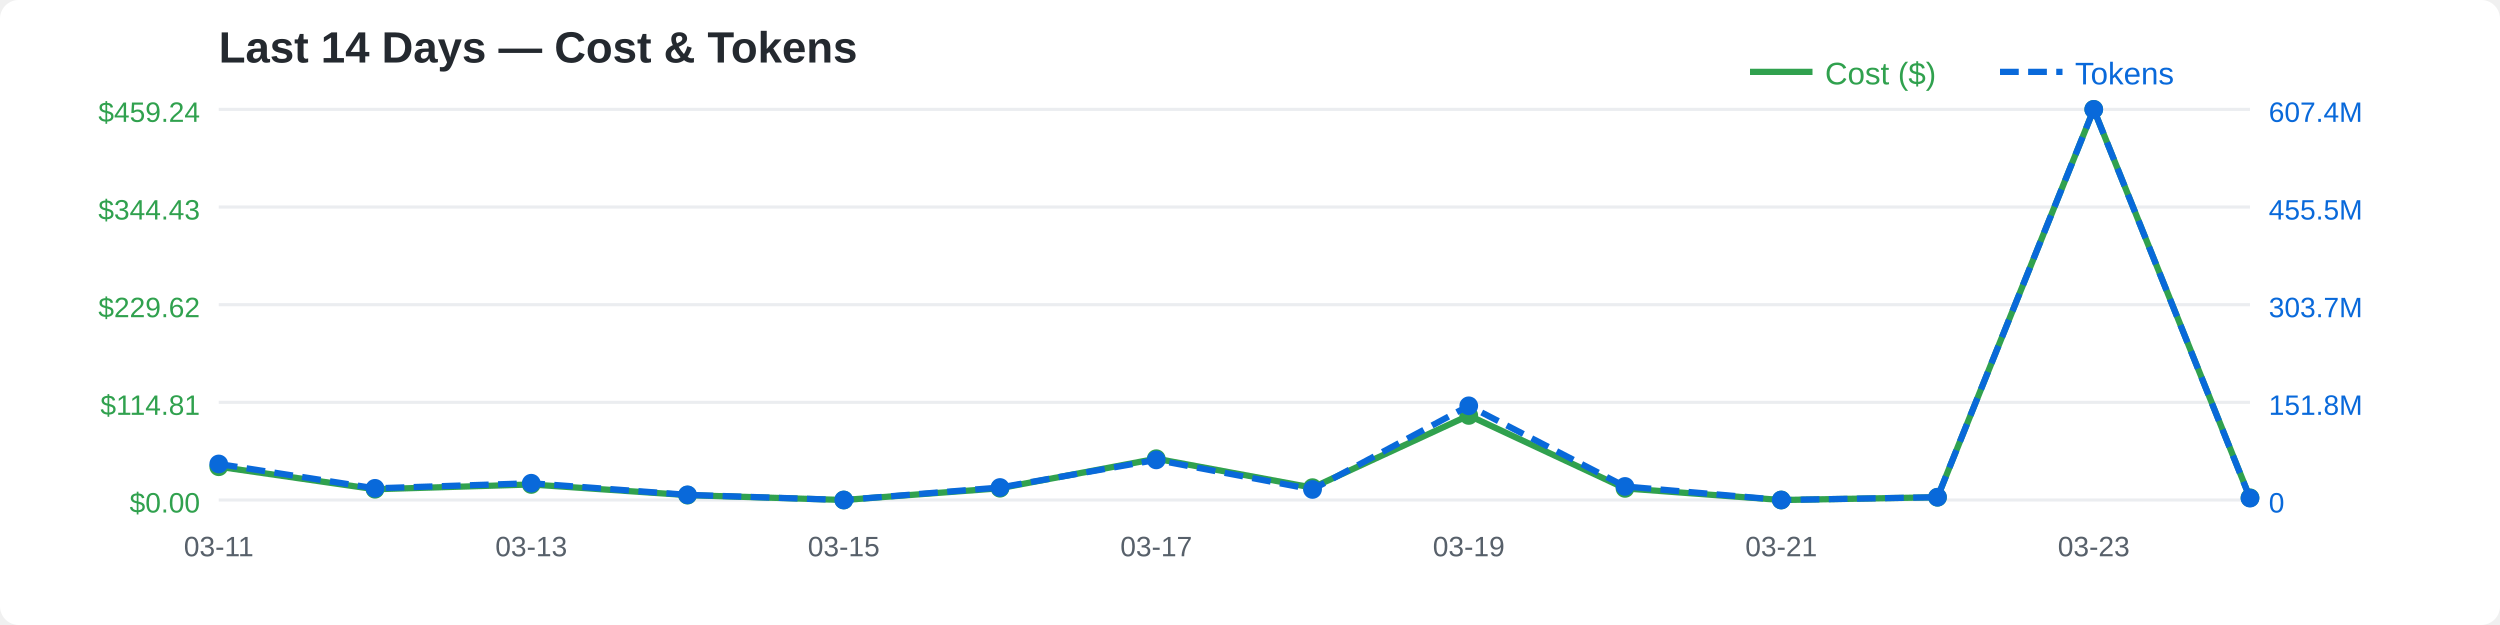
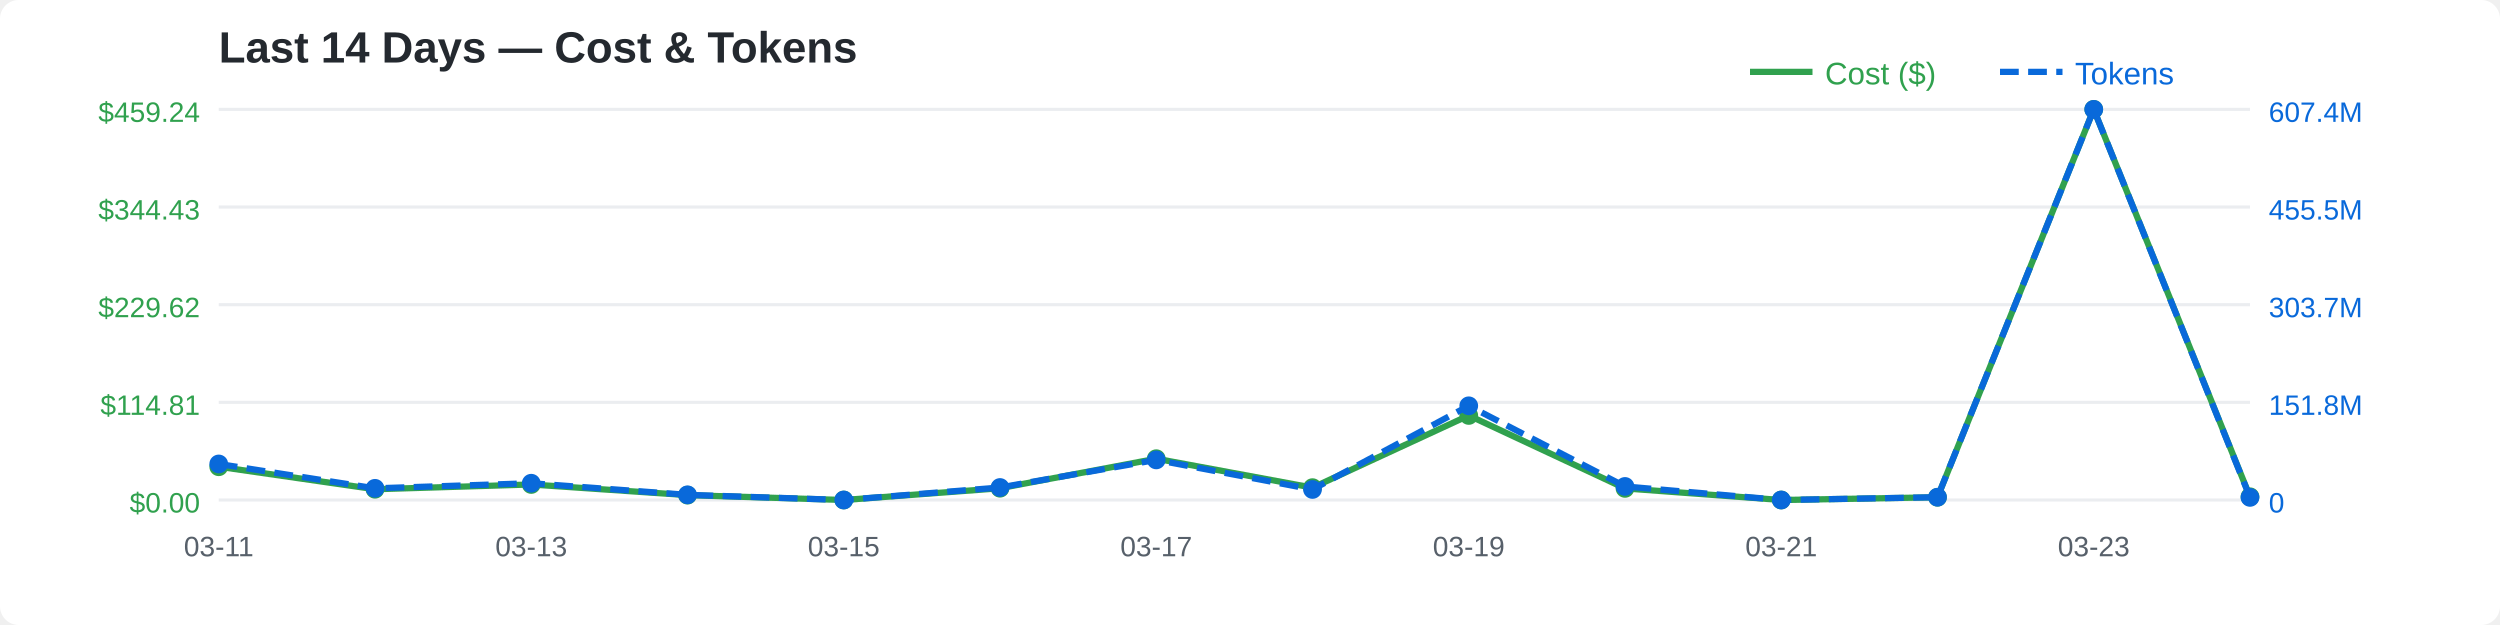
<svg xmlns="http://www.w3.org/2000/svg" width="800" height="200" viewBox="0 0 800 200">
  <rect width="800" height="200" fill="#ffffff" rx="6" />
  <text x="70" y="20" font-family="Arial, sans-serif" font-size="14" fill="#24292f" font-weight="bold">Last 14 Days — Cost &amp; Tokens</text>
  <line x1="70" y1="35.0" x2="720" y2="35.0" stroke="#ebedf0" stroke-width="1" />
  <line x1="70" y1="66.25" x2="720" y2="66.25" stroke="#ebedf0" stroke-width="1" />
  <line x1="70" y1="97.5" x2="720" y2="97.5" stroke="#ebedf0" stroke-width="1" />
  <line x1="70" y1="128.75" x2="720" y2="128.75" stroke="#ebedf0" stroke-width="1" />
  <line x1="70" y1="160.0" x2="720" y2="160.0" stroke="#ebedf0" stroke-width="1" />
  <text x="70.0" y="178" font-family="Arial, sans-serif" font-size="9" fill="#57606a" text-anchor="middle">03-11</text>
  <text x="170.0" y="178" font-family="Arial, sans-serif" font-size="9" fill="#57606a" text-anchor="middle">03-13</text>
  <text x="270.0" y="178" font-family="Arial, sans-serif" font-size="9" fill="#57606a" text-anchor="middle">03-15</text>
  <text x="370.0" y="178" font-family="Arial, sans-serif" font-size="9" fill="#57606a" text-anchor="middle">03-17</text>
  <text x="470.0" y="178" font-family="Arial, sans-serif" font-size="9" fill="#57606a" text-anchor="middle">03-19</text>
  <text x="570.0" y="178" font-family="Arial, sans-serif" font-size="9" fill="#57606a" text-anchor="middle">03-21</text>
  <text x="670.0" y="178" font-family="Arial, sans-serif" font-size="9" fill="#57606a" text-anchor="middle">03-23</text>
  <text x="64" y="39.0" font-family="Arial, sans-serif" font-size="9" fill="#30a14e" text-anchor="end">$459.24</text>
  <text x="64" y="70.25" font-family="Arial, sans-serif" font-size="9" fill="#30a14e" text-anchor="end">$344.43</text>
  <text x="64" y="101.5" font-family="Arial, sans-serif" font-size="9" fill="#30a14e" text-anchor="end">$229.62</text>
  <text x="64" y="132.75" font-family="Arial, sans-serif" font-size="9" fill="#30a14e" text-anchor="end">$114.81</text>
  <text x="64" y="164.0" font-family="Arial, sans-serif" font-size="9" fill="#30a14e" text-anchor="end">$0.00</text>
  <text x="726" y="39.0" font-family="Arial, sans-serif" font-size="9" fill="#0969da">607.4M</text>
  <text x="726" y="70.25" font-family="Arial, sans-serif" font-size="9" fill="#0969da">455.5M</text>
  <text x="726" y="101.5" font-family="Arial, sans-serif" font-size="9" fill="#0969da">303.7M</text>
  <text x="726" y="132.75" font-family="Arial, sans-serif" font-size="9" fill="#0969da">151.8M</text>
  <text x="726" y="164.0" font-family="Arial, sans-serif" font-size="9" fill="#0969da">0</text>
-   <polyline points="70.0,149.358 120.0,156.561 170.0,155.033 220.0,158.443 270.0,160.0 320.0,156.235 370.0,146.785 420.0,156.047 470.0,132.945 520.0,156.288 570.0,160.0 620.0,159.123 670.0,35.0 720.0,159.296" fill="none" stroke="#30a14e" stroke-width="2" />
+   <polyline points="70.0,149.358 120.0,156.561 170.0,155.033 220.0,158.443 270.0,160.0 320.0,156.235 370.0,146.785 420.0,156.047 470.0,132.945 520.0,156.288 570.0,160.0 620.0,159.123 670.0,35.0 720.0,158.968" fill="none" stroke="#30a14e" stroke-width="2" />
  <circle cx="70.0" cy="149.358" r="3" fill="#30a14e">
    </circle>
  <circle cx="120.0" cy="156.561" r="3" fill="#30a14e">
    </circle>
  <circle cx="170.0" cy="155.033" r="3" fill="#30a14e">
    </circle>
  <circle cx="220.0" cy="158.443" r="3" fill="#30a14e">
    </circle>
  <circle cx="270.0" cy="160.0" r="3" fill="#30a14e">
    </circle>
  <circle cx="320.0" cy="156.235" r="3" fill="#30a14e">
    </circle>
  <circle cx="370.0" cy="146.785" r="3" fill="#30a14e">
    </circle>
  <circle cx="420.0" cy="156.047" r="3" fill="#30a14e">
    </circle>
  <circle cx="470.0" cy="132.945" r="3" fill="#30a14e">
    </circle>
  <circle cx="520.0" cy="156.288" r="3" fill="#30a14e">
    </circle>
  <circle cx="570.0" cy="160.0" r="3" fill="#30a14e">
    </circle>
  <circle cx="620.0" cy="159.123" r="3" fill="#30a14e">
    </circle>
  <circle cx="670.0" cy="35.0" r="3" fill="#30a14e">
    </circle>
-   <circle cx="720.0" cy="159.296" r="3" fill="#30a14e">
+   <circle cx="720.0" cy="158.968" r="3" fill="#30a14e">
    </circle>
-   <polyline points="70.0,148.468 120.0,156.265 170.0,154.633 220.0,158.348 270.0,160.0 320.0,155.999 370.0,147.169 420.0,156.63 470.0,129.859 520.0,155.662 570.0,160.0 620.0,159.105 670.0,35.0 720.0,159.398" fill="none" stroke="#0969da" stroke-width="2" stroke-dasharray="6,3" />
+   <polyline points="70.0,148.468 120.0,156.265 170.0,154.633 220.0,158.348 270.0,160.0 320.0,155.999 370.0,147.169 420.0,156.63 470.0,129.859 520.0,155.662 570.0,160.0 620.0,159.105 670.0,35.0 720.0,159.162" fill="none" stroke="#0969da" stroke-width="2" stroke-dasharray="6,3" />
  <circle cx="70.0" cy="148.468" r="3" fill="#0969da">
    </circle>
  <circle cx="120.0" cy="156.265" r="3" fill="#0969da">
    </circle>
  <circle cx="170.0" cy="154.633" r="3" fill="#0969da">
    </circle>
  <circle cx="220.0" cy="158.348" r="3" fill="#0969da">
    </circle>
  <circle cx="270.0" cy="160.0" r="3" fill="#0969da">
    </circle>
  <circle cx="320.0" cy="155.999" r="3" fill="#0969da">
    </circle>
  <circle cx="370.0" cy="147.169" r="3" fill="#0969da">
    </circle>
  <circle cx="420.0" cy="156.63" r="3" fill="#0969da">
    </circle>
  <circle cx="470.0" cy="129.859" r="3" fill="#0969da">
    </circle>
  <circle cx="520.0" cy="155.662" r="3" fill="#0969da">
    </circle>
  <circle cx="570.0" cy="160.0" r="3" fill="#0969da">
    </circle>
  <circle cx="620.0" cy="159.105" r="3" fill="#0969da">
    </circle>
  <circle cx="670.0" cy="35.0" r="3" fill="#0969da">
    </circle>
-   <circle cx="720.0" cy="159.398" r="3" fill="#0969da">
+   <circle cx="720.0" cy="159.162" r="3" fill="#0969da">
    </circle>
  <line x1="560" y1="23" x2="580" y2="23" stroke="#30a14e" stroke-width="2" />
  <text x="584" y="27" font-family="Arial, sans-serif" font-size="10" fill="#30a14e">Cost ($)</text>
  <line x1="640" y1="23" x2="660" y2="23" stroke="#0969da" stroke-width="2" stroke-dasharray="6,3" />
  <text x="664" y="27" font-family="Arial, sans-serif" font-size="10" fill="#0969da">Tokens</text>
</svg>
